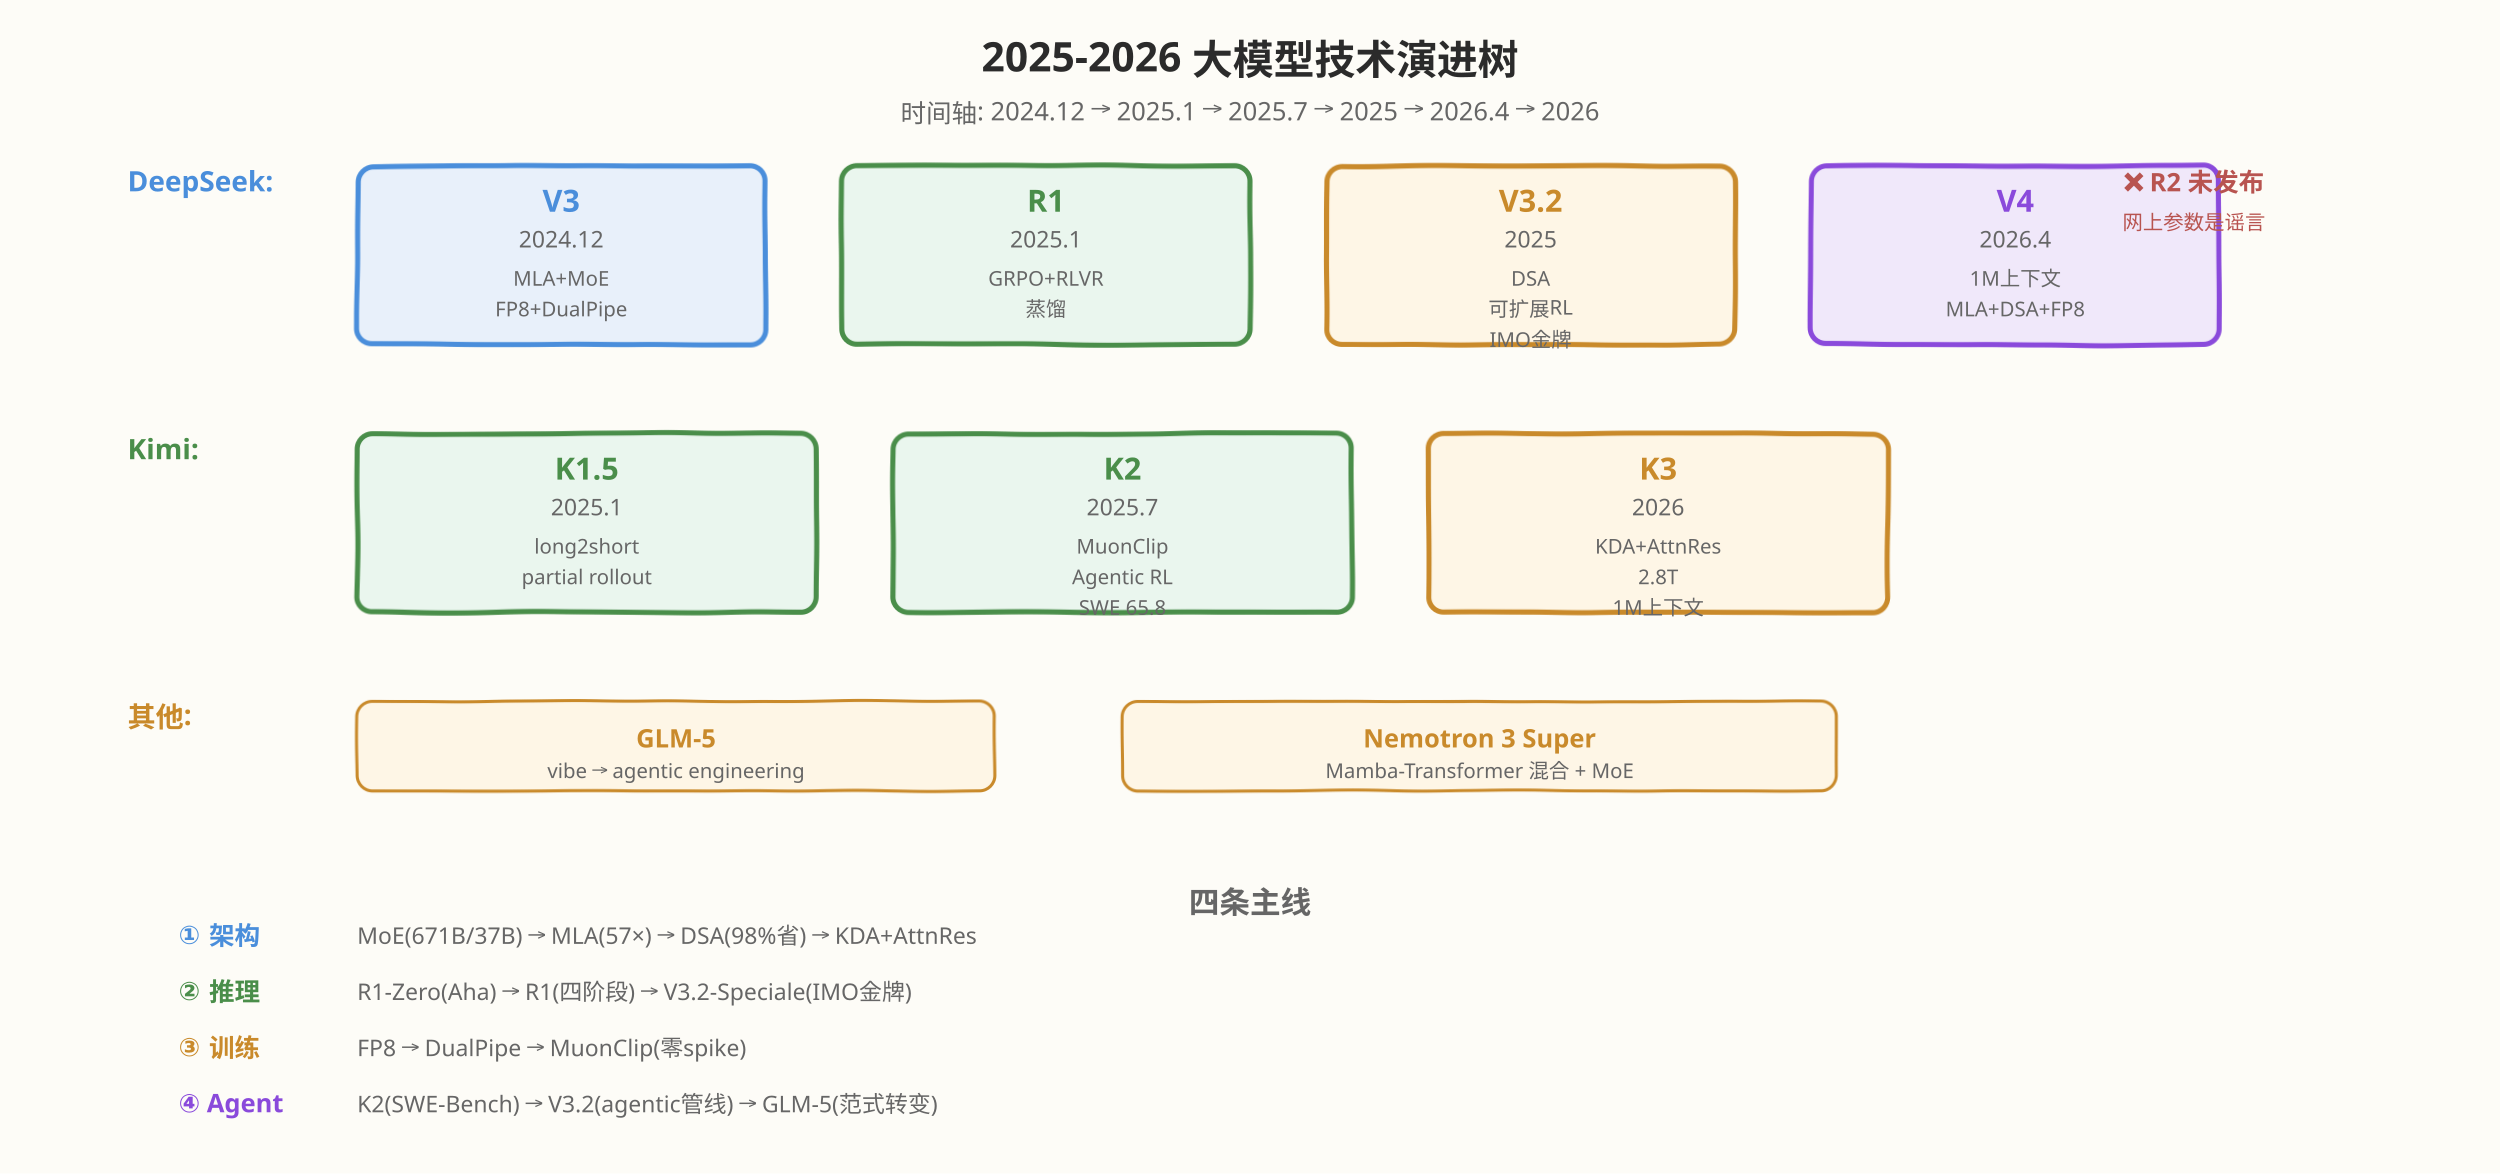
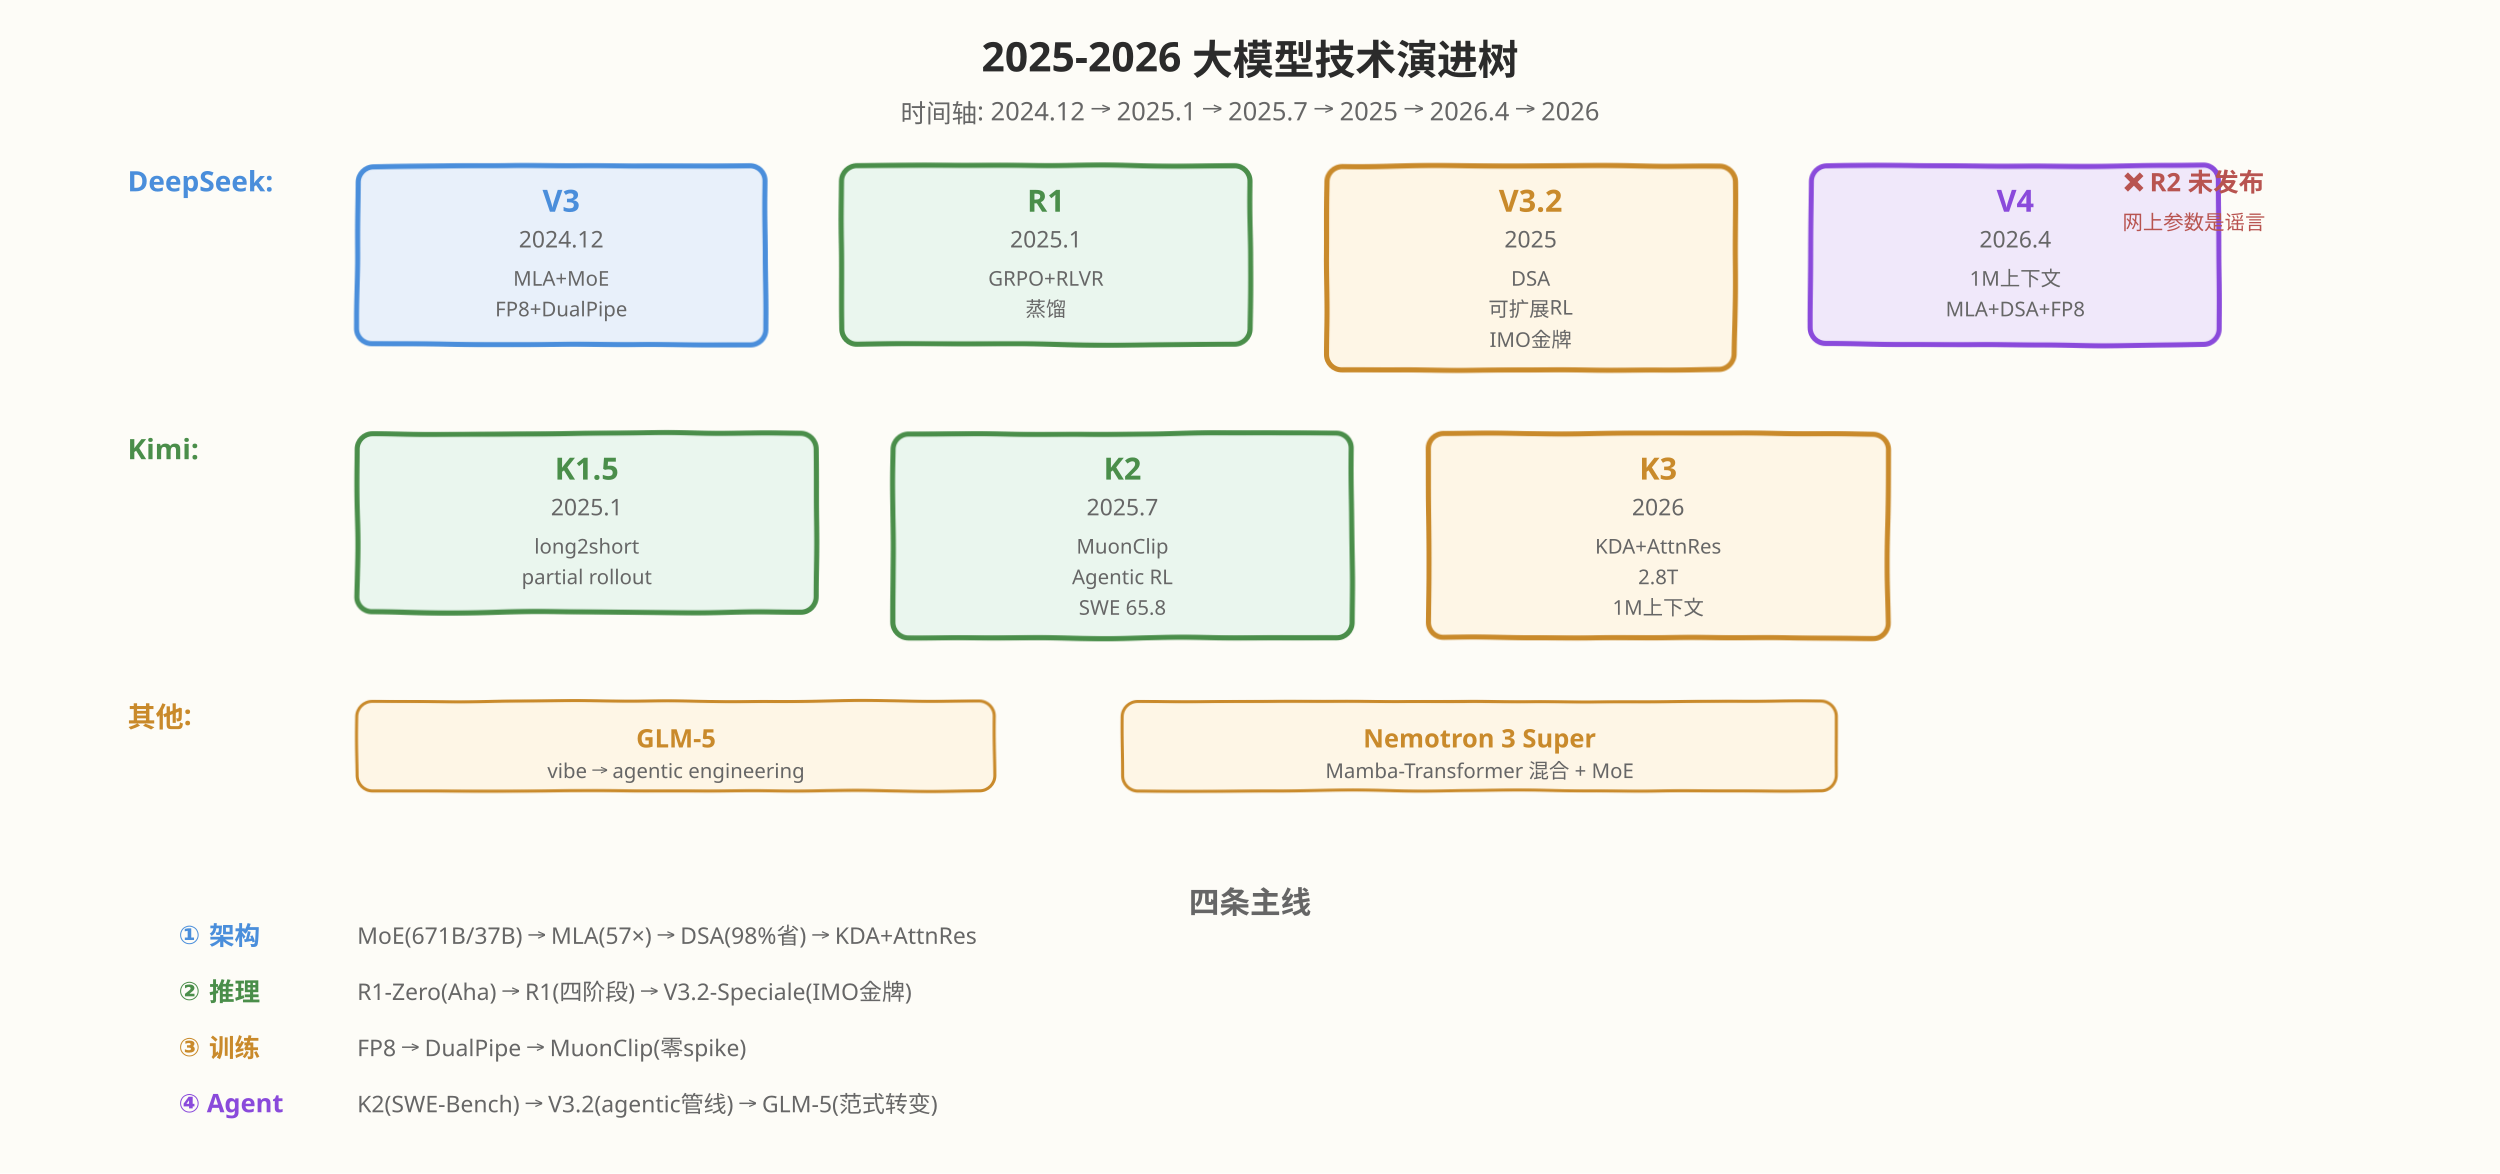
<svg xmlns="http://www.w3.org/2000/svg" viewBox="0 0 980 460" font-family="'Comic Sans MS','Marker Felt','Segoe UI','Kaiti SC',楷体,cursive">
  <defs>
    <filter id="sk" x="-3%" y="-3%" width="106%" height="106%">
      <feTurbulence type="fractalNoise" baseFrequency="0.02" numOctaves="2" seed="42" result="n" />
      <feDisplacementMap in="SourceGraphic" in2="n" scale="1.5" />
    </filter>
    <marker id="ar" markerWidth="9" markerHeight="9" refX="7" refY="4.5" orient="auto">
      <path d="M0,0 L9,4.5 L0,9 z" fill="#5a5a5a" />
    </marker>
    <marker id="ard" markerWidth="9" markerHeight="9" refX="7" refY="4.5" orient="auto">
      <path d="M0,0 L9,4.5 L0,9 z" fill="#b85450" />
    </marker>
  </defs>
  <rect width="980" height="460" fill="#fdfcf7" />
  <text x="490" y="28" text-anchor="middle" font-size="16" fill="#2b2b2b" font-weight="bold">2025-2026 大模型技术演进树</text>
  <text x="490" y="48" text-anchor="middle" font-size="10" fill="#666">时间轴: 2024.12 → 2025.1 → 2025.7 → 2025 → 2026.4 → 2026</text>
  <text x="50" y="75" text-anchor="start" font-size="11" fill="#4a8edb" font-weight="bold">DeepSeek:</text>
  <g filter="url(#sk)">
    <rect x="140" y="65" width="160" height="70" rx="6" fill="#e8f0fa" stroke="#4a8edb" stroke-width="2" />
  </g>
  <text x="220.0" y="83" text-anchor="middle" font-size="12" fill="#4a8edb" font-weight="bold">V3</text>
  <text x="220.0" y="97" text-anchor="middle" font-size="9" fill="#666">2024.12</text>
  <text x="220.0" y="112" text-anchor="middle" font-size="8" fill="#666">MLA+MoE</text>
  <text x="220.0" y="124" text-anchor="middle" font-size="8" fill="#666">FP8+DualPipe</text>
  <path d="M 300 100 L 330 100" stroke="#5a5a5a" stroke-width="1.2" fill="none" marker-end="url(#ar)" filter="url(#sk)" />
  <g filter="url(#sk)">
    <rect x="330" y="65" width="160" height="70" rx="6" fill="#eaf6ee" stroke="#4a8e4a" stroke-width="2" />
  </g>
  <text x="410.0" y="83" text-anchor="middle" font-size="12" fill="#4a8e4a" font-weight="bold">R1</text>
  <text x="410.0" y="97" text-anchor="middle" font-size="9" fill="#666">2025.1</text>
  <text x="410.0" y="112" text-anchor="middle" font-size="8" fill="#666">GRPO+RLVR</text>
  <text x="410.0" y="124" text-anchor="middle" font-size="8" fill="#666">蒸馏</text>
  <path d="M 490 100 L 520 100" stroke="#5a5a5a" stroke-width="1.2" fill="none" marker-end="url(#ar)" filter="url(#sk)" />
  <g filter="url(#sk)">
-     <rect x="520" y="65" width="160" height="70" rx="6" fill="#fef6e6" stroke="#c98a2b" stroke-width="2" />
+     <rect x="520" y="65" width="160" height="80" rx="6" fill="#fef6e6" stroke="#c98a2b" stroke-width="2" />
  </g>
  <text x="600.0" y="83" text-anchor="middle" font-size="12" fill="#c98a2b" font-weight="bold">V3.2</text>
  <text x="600.0" y="97" text-anchor="middle" font-size="9" fill="#666">2025</text>
  <text x="600.0" y="112" text-anchor="middle" font-size="8" fill="#666">DSA</text>
  <text x="600.0" y="124" text-anchor="middle" font-size="8" fill="#666">可扩展RL</text>
  <text x="600.0" y="136" text-anchor="middle" font-size="8" fill="#666">IMO金牌</text>
  <path d="M 680 100 L 710 100" stroke="#5a5a5a" stroke-width="1.2" fill="none" marker-end="url(#ar)" filter="url(#sk)" />
  <g filter="url(#sk)">
    <rect x="710" y="65" width="160" height="70" rx="6" fill="#f0e8fa" stroke="#8a4adb" stroke-width="2" />
  </g>
  <text x="790.0" y="83" text-anchor="middle" font-size="12" fill="#8a4adb" font-weight="bold">V4</text>
  <text x="790.0" y="97" text-anchor="middle" font-size="9" fill="#666">2026.4</text>
  <text x="790.0" y="112" text-anchor="middle" font-size="8" fill="#666">1M上下文</text>
  <text x="790.0" y="124" text-anchor="middle" font-size="8" fill="#666">MLA+DSA+FP8</text>
  <text x="860" y="75" text-anchor="middle" font-size="10" fill="#b85450" font-weight="bold">❌ R2 未发布</text>
  <text x="860" y="90" text-anchor="middle" font-size="8" fill="#b85450">网上参数是谣言</text>
  <text x="50" y="180" text-anchor="start" font-size="11" fill="#4a8e4a" font-weight="bold">Kimi:</text>
  <g filter="url(#sk)">
    <rect x="140" y="170" width="180" height="70" rx="6" fill="#eaf6ee" stroke="#4a8e4a" stroke-width="2" />
  </g>
  <text x="230.0" y="188" text-anchor="middle" font-size="12" fill="#4a8e4a" font-weight="bold">K1.5</text>
  <text x="230.0" y="202" text-anchor="middle" font-size="9" fill="#666">2025.1</text>
  <text x="230.0" y="217" text-anchor="middle" font-size="8" fill="#666">long2short</text>
  <text x="230.0" y="229" text-anchor="middle" font-size="8" fill="#666">partial rollout</text>
  <path d="M 320 205 L 350 205" stroke="#5a5a5a" stroke-width="1.2" fill="none" marker-end="url(#ar)" filter="url(#sk)" />
  <g filter="url(#sk)">
-     <rect x="350" y="170" width="180" height="70" rx="6" fill="#eaf6ee" stroke="#4a8e4a" stroke-width="2" />
+     <rect x="350" y="170" width="180" height="80" rx="6" fill="#eaf6ee" stroke="#4a8e4a" stroke-width="2" />
  </g>
  <text x="440.0" y="188" text-anchor="middle" font-size="12" fill="#4a8e4a" font-weight="bold">K2</text>
  <text x="440.0" y="202" text-anchor="middle" font-size="9" fill="#666">2025.7</text>
  <text x="440.0" y="217" text-anchor="middle" font-size="8" fill="#666">MuonClip</text>
  <text x="440.0" y="229" text-anchor="middle" font-size="8" fill="#666">Agentic RL</text>
  <text x="440.0" y="241" text-anchor="middle" font-size="8" fill="#666">SWE 65.8</text>
  <path d="M 530 205 L 560 205" stroke="#5a5a5a" stroke-width="1.2" fill="none" marker-end="url(#ar)" filter="url(#sk)" />
  <g filter="url(#sk)">
-     <rect x="560" y="170" width="180" height="70" rx="6" fill="#fef6e6" stroke="#c98a2b" stroke-width="2" />
+     <rect x="560" y="170" width="180" height="80" rx="6" fill="#fef6e6" stroke="#c98a2b" stroke-width="2" />
  </g>
  <text x="650.0" y="188" text-anchor="middle" font-size="12" fill="#c98a2b" font-weight="bold">K3</text>
  <text x="650.0" y="202" text-anchor="middle" font-size="9" fill="#666">2026</text>
  <text x="650.0" y="217" text-anchor="middle" font-size="8" fill="#666">KDA+AttnRes</text>
  <text x="650.0" y="229" text-anchor="middle" font-size="8" fill="#666">2.8T</text>
  <text x="650.0" y="241" text-anchor="middle" font-size="8" fill="#666">1M上下文</text>
  <text x="50" y="285" text-anchor="start" font-size="11" fill="#c98a2b" font-weight="bold">其他:</text>
  <g filter="url(#sk)">
    <rect x="140" y="275" width="250" height="35" rx="6" fill="#fef6e6" stroke="#c98a2b" stroke-width="1.2" />
  </g>
  <text x="265" y="293" text-anchor="middle" font-size="10" fill="#c98a2b" font-weight="bold">GLM-5</text>
  <text x="265" y="305" text-anchor="middle" font-size="8" fill="#666">vibe → agentic engineering</text>
  <g filter="url(#sk)">
    <rect x="440" y="275" width="280" height="35" rx="6" fill="#fef6e6" stroke="#c98a2b" stroke-width="1.2" />
  </g>
  <text x="580" y="293" text-anchor="middle" font-size="10" fill="#c98a2b" font-weight="bold">Nemotron 3 Super</text>
  <text x="580" y="305" text-anchor="middle" font-size="8" fill="#666">Mamba-Transformer 混合 + MoE</text>
  <path d="M 50 340 L 930 340" stroke="#999" stroke-width="1.0" fill="none" filter="url(#sk)" stroke-dasharray="3,3" />
  <text x="490" y="358" text-anchor="middle" font-size="12" fill="#666" font-weight="bold">四条主线</text>
  <text x="70" y="370" text-anchor="start" font-size="10" fill="#4a8edb" font-weight="bold">① 架构</text>
  <text x="140" y="370" text-anchor="start" font-size="9" fill="#666">MoE(671B/37B) → MLA(57×) → DSA(98%省) → KDA+AttnRes</text>
  <text x="70" y="392" text-anchor="start" font-size="10" fill="#4a8e4a" font-weight="bold">② 推理</text>
  <text x="140" y="392" text-anchor="start" font-size="9" fill="#666">R1-Zero(Aha) → R1(四阶段) → V3.2-Speciale(IMO金牌)</text>
  <text x="70" y="414" text-anchor="start" font-size="10" fill="#c98a2b" font-weight="bold">③ 训练</text>
  <text x="140" y="414" text-anchor="start" font-size="9" fill="#666">FP8 → DualPipe → MuonClip(零spike)</text>
  <text x="70" y="436" text-anchor="start" font-size="10" fill="#8a4adb" font-weight="bold">④ Agent</text>
  <text x="140" y="436" text-anchor="start" font-size="9" fill="#666">K2(SWE-Bench) → V3.2(agentic管线) → GLM-5(范式转变)</text>
</svg>
